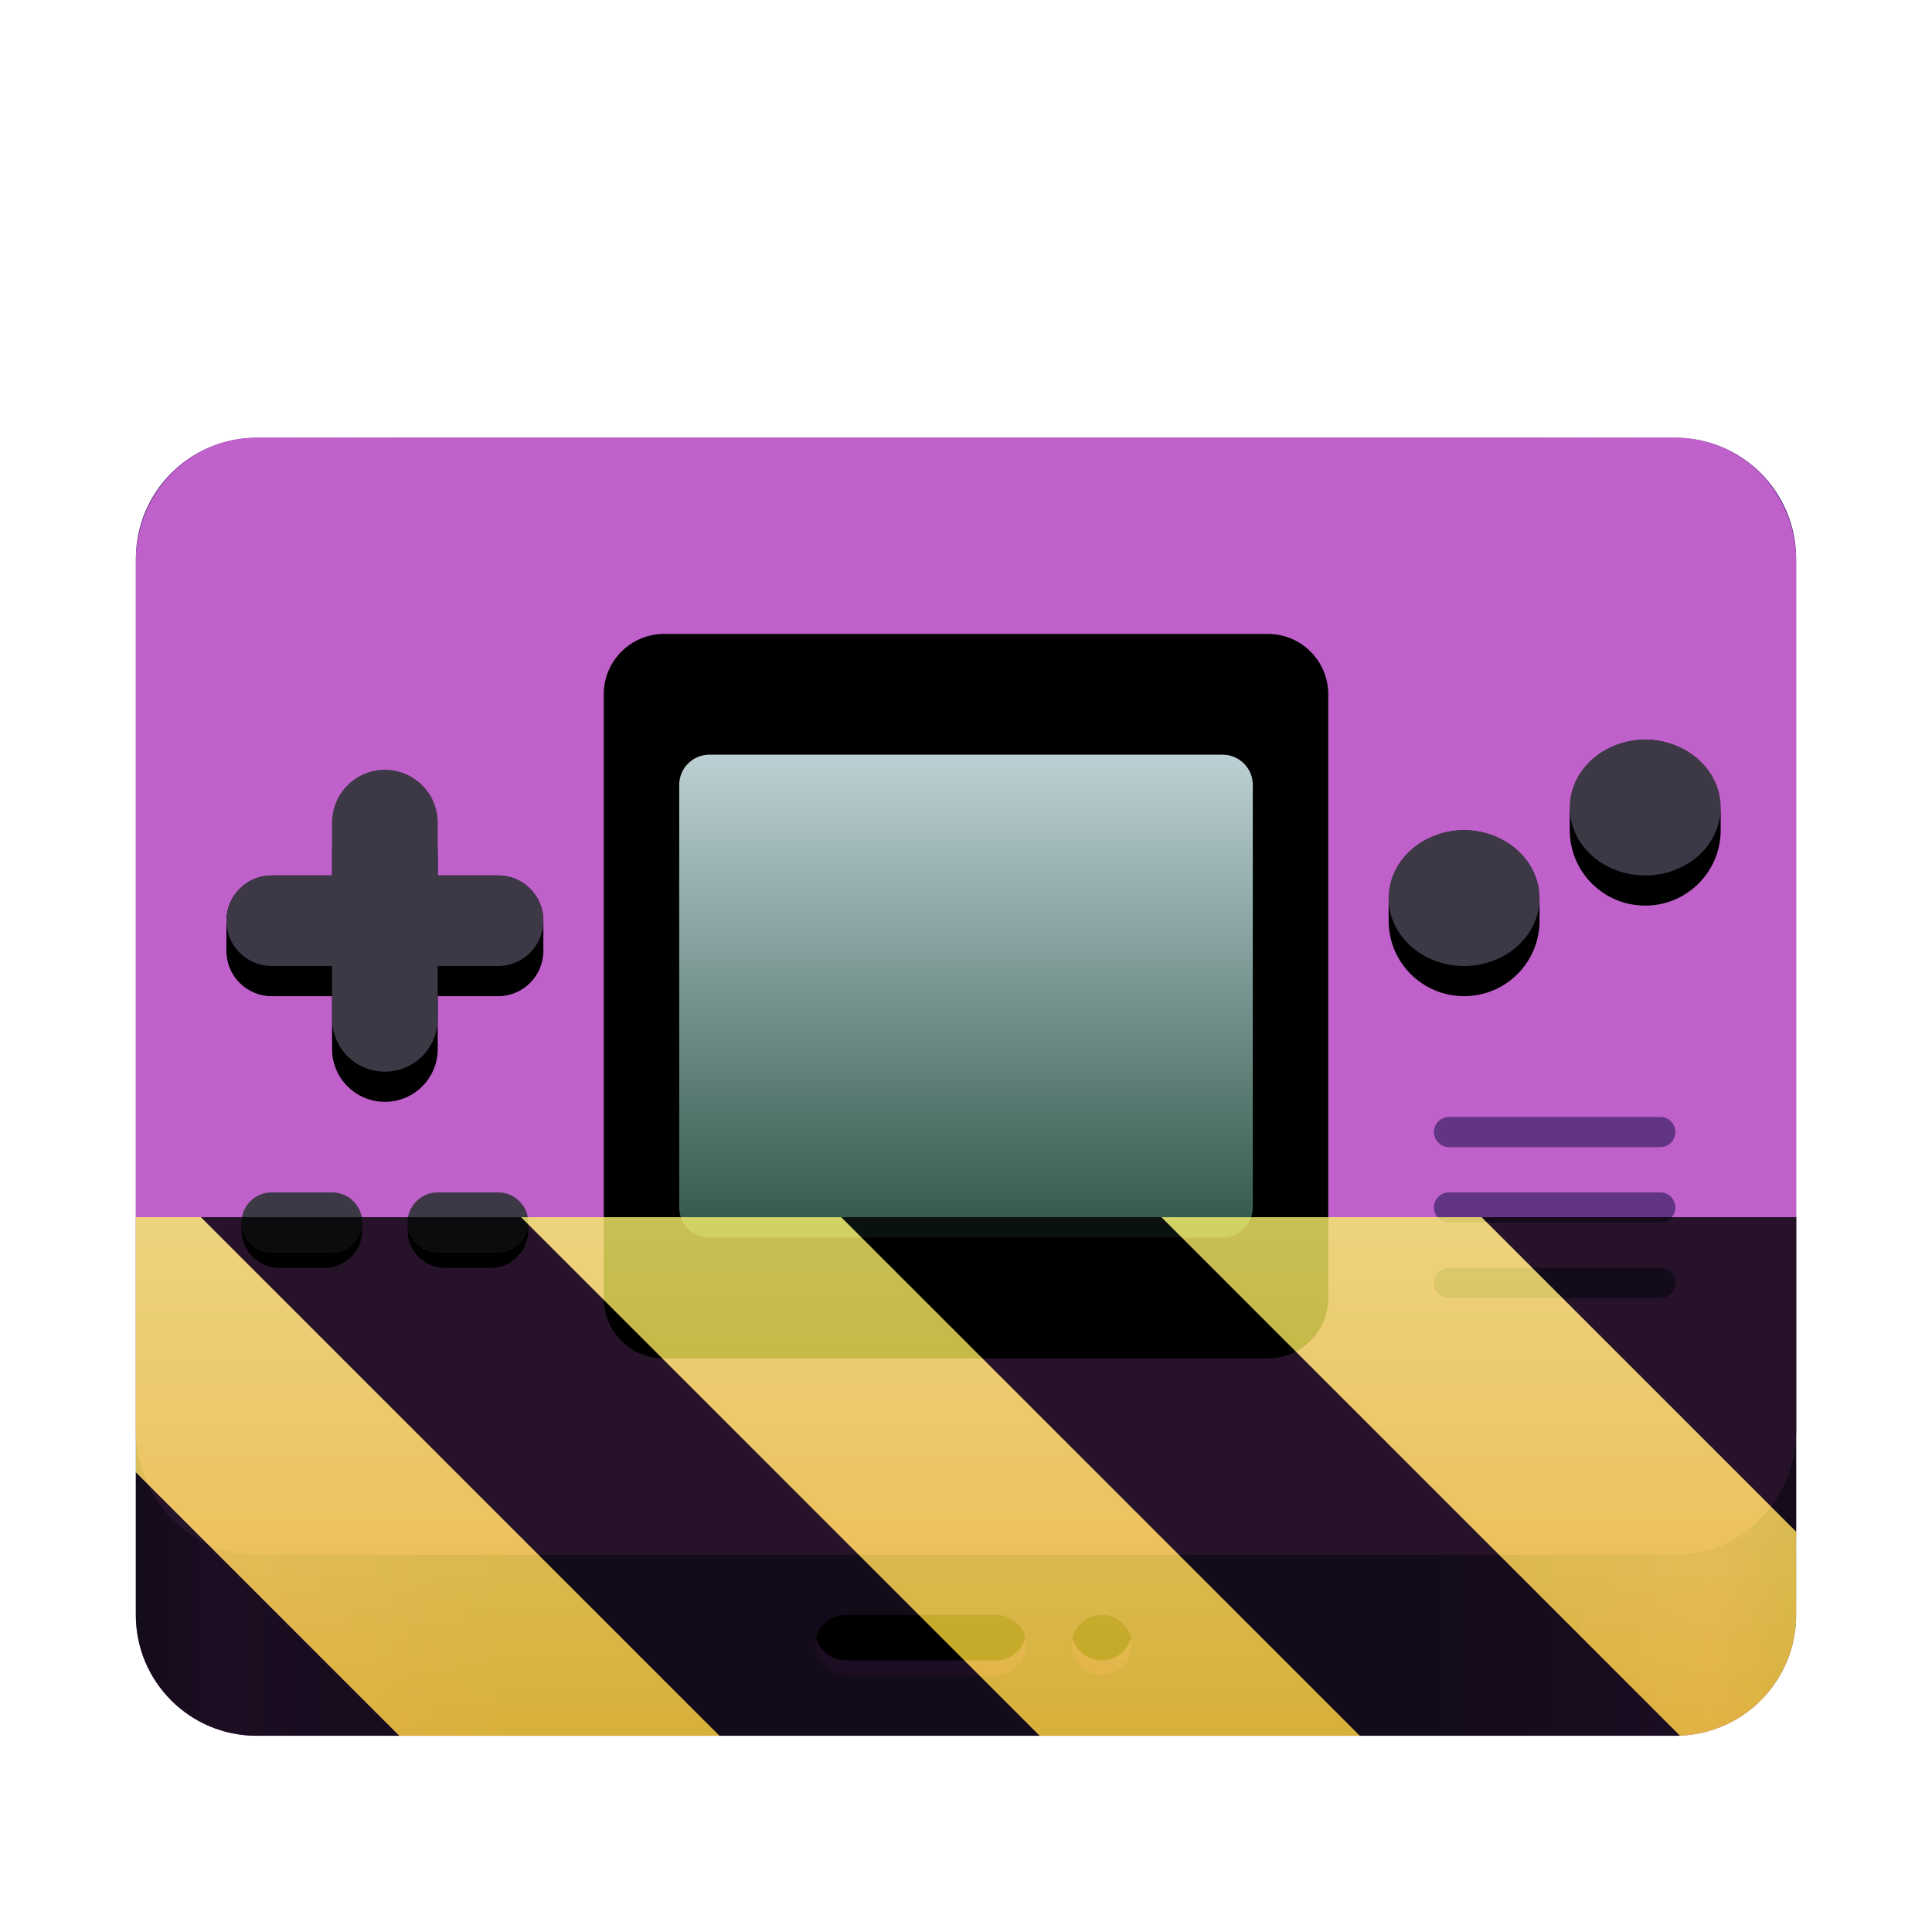
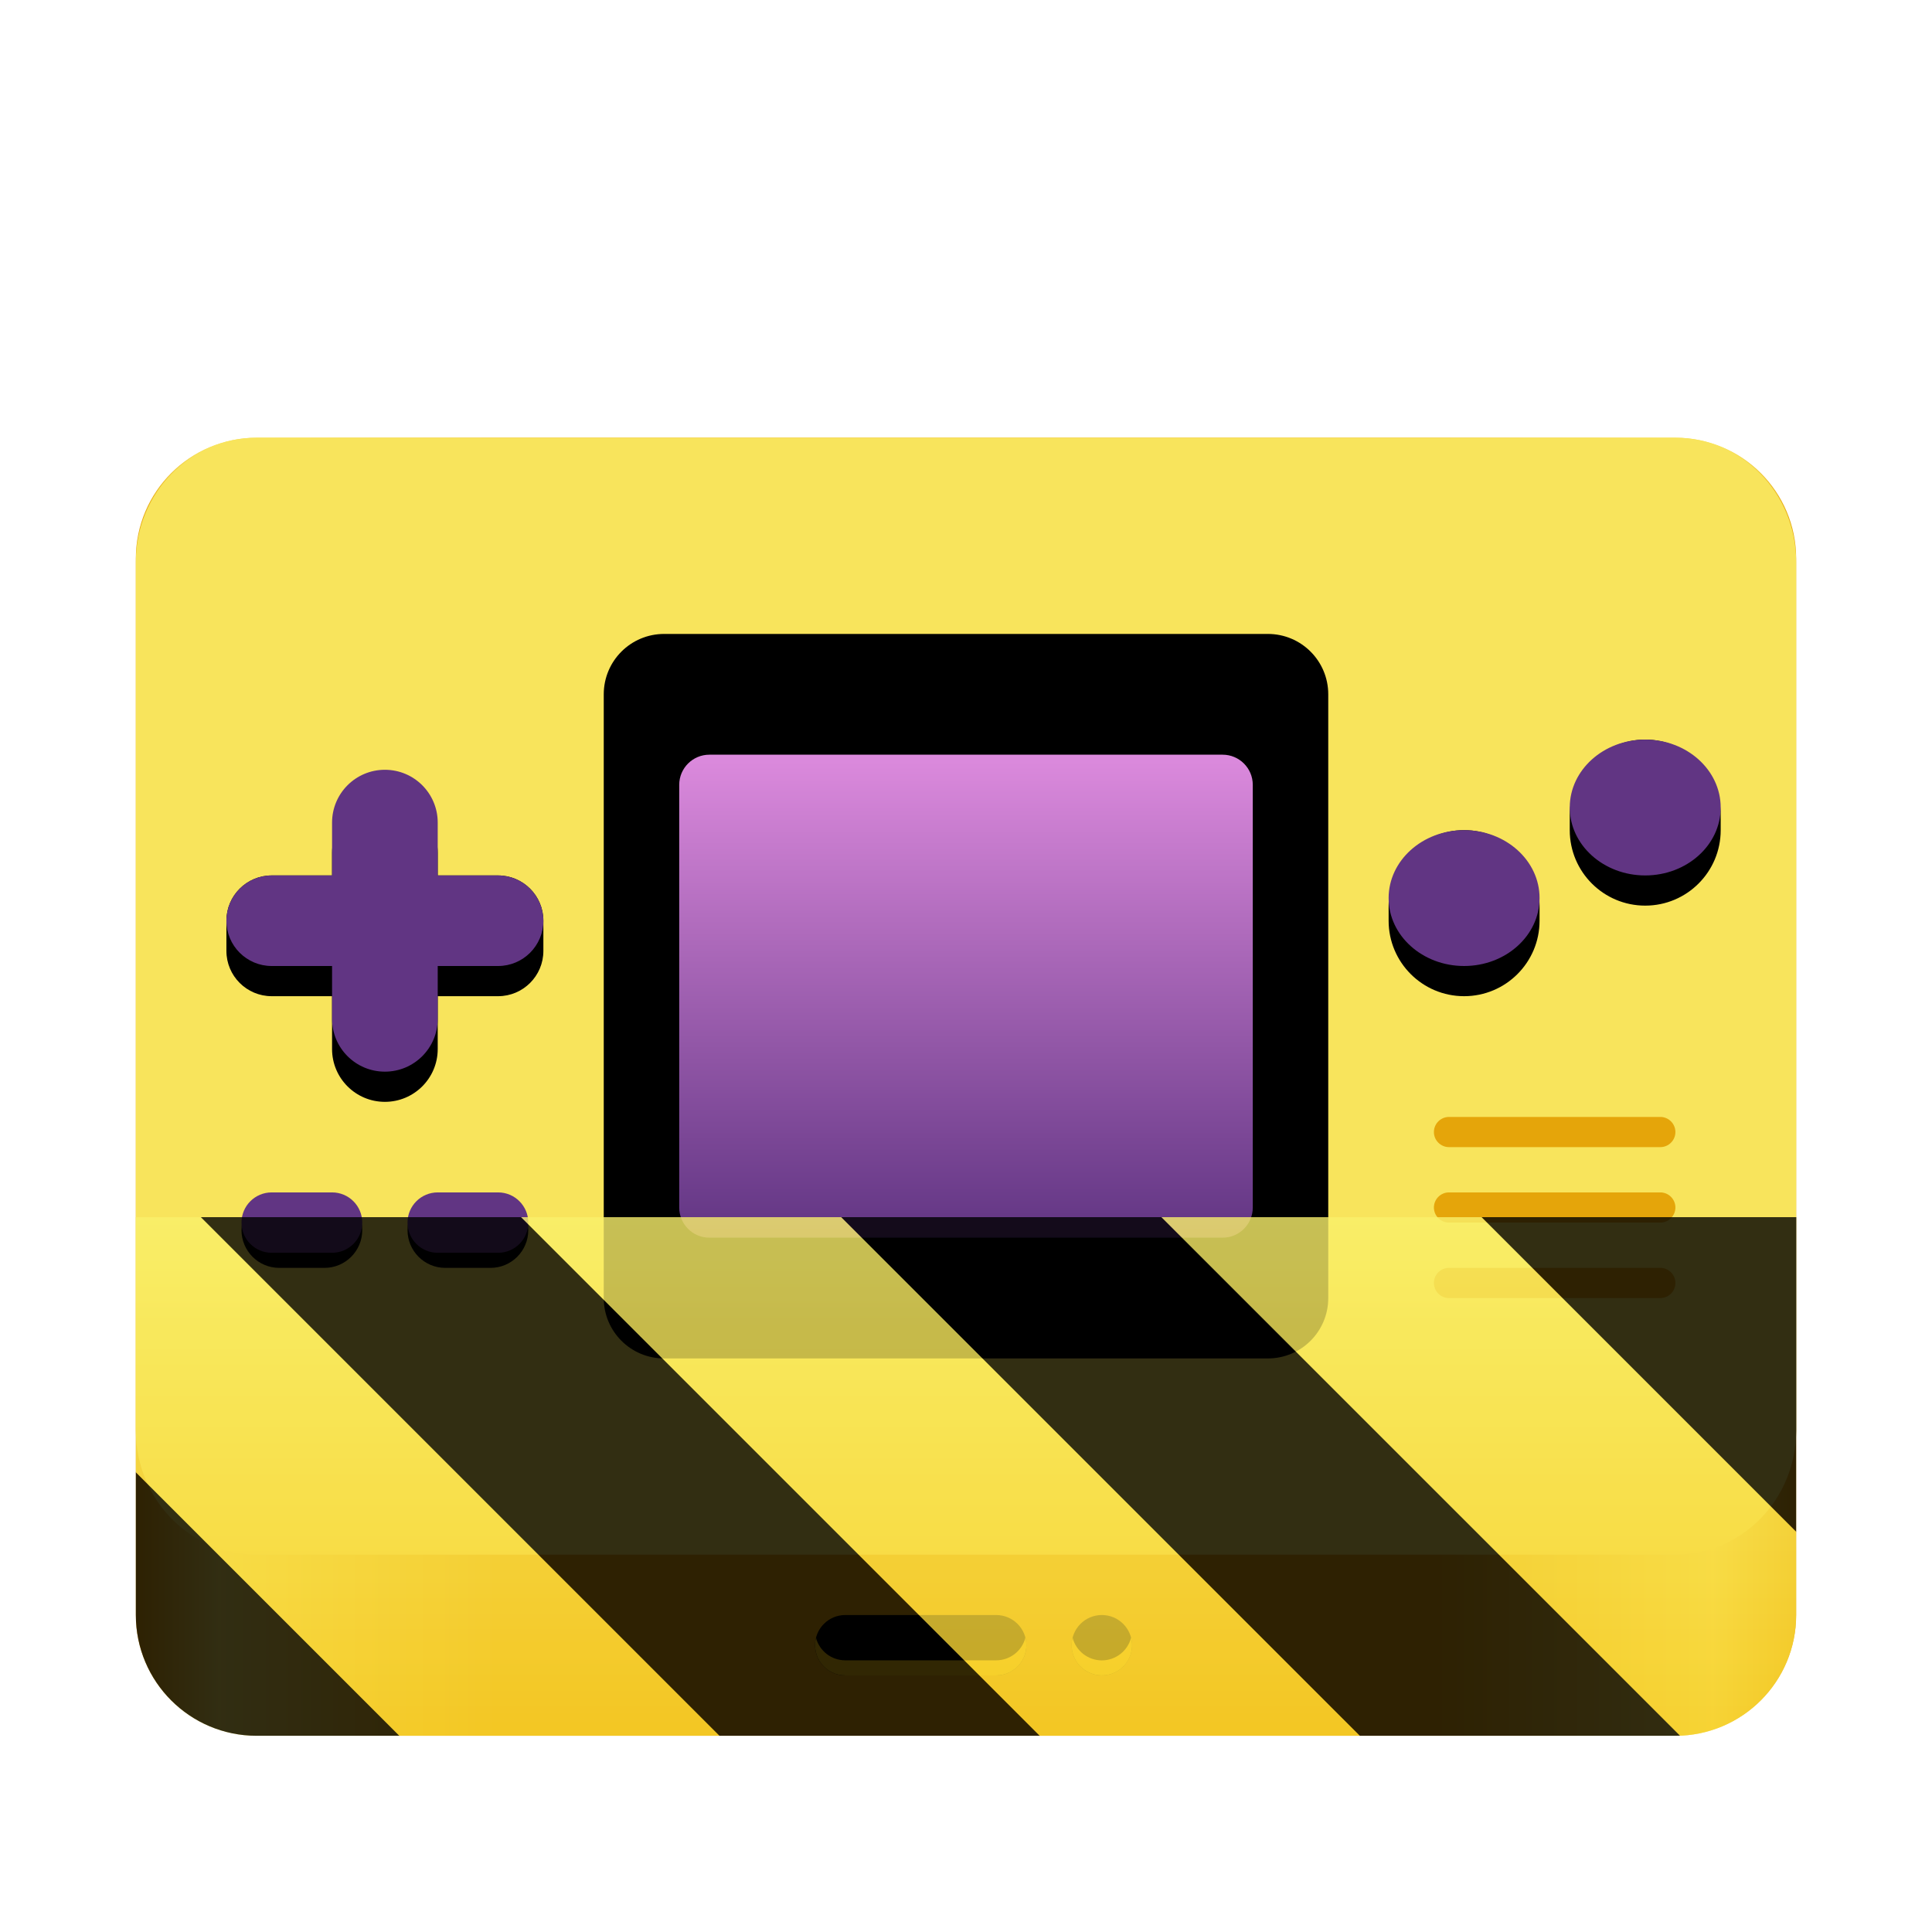
<svg xmlns="http://www.w3.org/2000/svg" height="128px" viewBox="0 0 128 128" width="128px">
-   <linearGradient id="a" gradientUnits="userSpaceOnUse" x1="9" x2="119" y1="115" y2="115">
-     <stop offset="0" stop-color="#613583" />
-     <stop offset="0.05" stop-color="#9141ac" />
-     <stop offset="0.22" stop-color="#613583" />
-     <stop offset="0.78" stop-color="#613583" />
-     <stop offset="0.95" stop-color="#9141ac" />
+   <filter id="a" height="100%" width="100%" x="0%" y="0%">
+     <feColorMatrix color-interpolation-filters="sRGB" values="0 0 0 0 1 0 0 0 0 1 0 0 0 0 1 0 0 0 1 0" />
+   </filter>
+   <linearGradient id="b" gradientUnits="userSpaceOnUse" x1="9" x2="119" y1="115" y2="115">
+     <stop offset="0" stop-color="#e5a50a" />
+     <stop offset="0.05" stop-color="#f8e45c" />
+     <stop offset="0.22" stop-color="#e5a50a" />
+     <stop offset="0.78" stop-color="#e5a50a" />
+     <stop offset="0.95" stop-color="#f8e45c" />
+     <stop offset="1" stop-color="#e5a50a" />
+   </linearGradient>
+   <linearGradient id="c" gradientUnits="userSpaceOnUse" x1="45" x2="45" y1="50" y2="82">
+     <stop offset="0" stop-color="#dc8add" />
    <stop offset="1" stop-color="#613583" />
  </linearGradient>
-   <linearGradient id="b" gradientUnits="userSpaceOnUse" x1="45" x2="45" y1="50" y2="82">
-     <stop offset="0" stop-color="#bdd0d5" />
-     <stop offset="1" stop-color="#305749" />
-   </linearGradient>
-   <clipPath id="c">
-     <rect height="128" width="128" />
-   </clipPath>
  <clipPath id="d">
    <rect height="128" width="128" />
  </clipPath>
-   <filter id="e" height="100%" width="100%" x="0%" y="0%">
-     <feColorMatrix in="SourceGraphic" type="matrix" values="0 0 0 0 1 0 0 0 0 1 0 0 0 0 1 0 0 0 1 0" />
-   </filter>
+   <clipPath id="e">
+     <rect height="128" width="128" />
+   </clipPath>
  <mask id="f">
-     <g clip-path="url(#d)" filter="url(#e)">
-       <g clip-path="url(#c)">
-         <path d="m 111 29 h -94 c -4.418 0 -8 3.582 -8 8 v 70 c 0 4.418 3.582 8 8 8 h 94 c 4.418 0 8 -3.582 8 -8 v -70 c 0 -4.418 -3.582 -8 -8 -8 z m 0 0" fill="url(#a)" />
-         <path d="m 111 29 h -94 c -4.418 0 -8 3.68 -8 8.223 v 57.555 c 0 4.539 3.582 8.223 8 8.223 h 94 c 4.418 0 8 -3.68 8 -8.223 v -57.555 c 0 -4.539 -3.582 -8.223 -8 -8.223 z m 0 0" fill="#c061cb" />
-         <path d="m 84 42 h -40 c -2.211 0 -4 1.789 -4 4 v 40 c 0 2.211 1.789 4 4 4 h 40 c 2.211 0 4 -1.789 4 -4 v -40 c 0 -2.211 -1.789 -4 -4 -4 z m 0 0" />
-         <path d="m 81 50 h -34 c -1.105 0 -2 0.895 -2 2 v 28 c 0 1.105 0.895 2 2 2 h 34 c 1.105 0 2 -0.895 2 -2 v -28 c 0 -1.105 -0.895 -2 -2 -2 z m 0 0" fill="url(#b)" />
-         <path d="m 102 61 v -1 c 0 -2.762 -2.238 -5 -5 -5 s -5 2.238 -5 5 v 1 c 0 2.762 2.238 5 5 5 s 5 -2.238 5 -5 z m 12 -6 v -1 c 0 -2.762 -2.238 -5 -5 -5 s -5 2.238 -5 5 v 1 c 0 2.762 2.238 5 5 5 s 5 -2.238 5 -5 z m 0 0" />
-         <path d="m 97 64 c 2.762 0 5 -2.016 5 -4.5 s -2.238 -4.5 -5 -4.5 s -5 2.016 -5 4.5 s 2.238 4.5 5 4.5 z m 12 -6 c 2.762 0 5 -2.016 5 -4.5 s -2.238 -4.5 -5 -4.5 s -5 2.016 -5 4.5 s 2.238 4.5 5 4.5 z m 0 0" fill="#3d3846" />
-         <path d="m 29 56.5 c 0 -1.934 -1.566 -3.5 -3.5 -3.5 s -3.5 1.566 -3.5 3.5 v 13 c 0 1.934 1.566 3.5 3.5 3.5 s 3.5 -1.566 3.5 -3.5 z m 0 0" />
-         <path d="m 33 58 h -15 c -1.656 0 -3 1.344 -3 3 v 2 c 0 1.656 1.344 3 3 3 h 15 c 1.656 0 3 -1.344 3 -3 v -2 c 0 -1.656 -1.344 -3 -3 -3 z m 0 0" />
-         <path d="m 29 54.5 c 0 -1.934 -1.566 -3.5 -3.5 -3.5 s -3.5 1.566 -3.5 3.5 v 13 c 0 1.934 1.566 3.5 3.5 3.5 s 3.5 -1.566 3.5 -3.5 z m 0 0" fill="#3d3846" />
-         <path d="m 33 58 h -15 c -1.656 0 -3 1.344 -3 3 s 1.344 3 3 3 h 15 c 1.656 0 3 -1.344 3 -3 s -1.344 -3 -3 -3 z m 0 0" fill="#3d3846" />
-         <path d="m 71 109 c 0 -1.105 0.895 -2 2 -2 s 2 0.895 2 2 s -0.895 2 -2 2 s -2 -0.895 -2 -2 z m 0 0" />
-         <path d="m 71.062 108.5 c 0.227 0.883 1.023 1.504 1.938 1.504 s 1.711 -0.621 1.938 -1.504 c 0.195 0.758 -0.066 1.559 -0.672 2.051 c -0.605 0.492 -1.445 0.586 -2.145 0.242 c -0.855 -0.414 -1.297 -1.375 -1.059 -2.293 z m 0 0" fill="#9141ac" />
-         <path d="m 66 107 h -10 c -1.105 0 -2 0.895 -2 2 s 0.895 2 2 2 h 10 c 1.105 0 2 -0.895 2 -2 s -0.895 -2 -2 -2 z m 0 0" />
-         <path d="m 54.062 108.5 c -0.152 0.598 -0.023 1.234 0.355 1.727 c 0.379 0.488 0.965 0.773 1.582 0.773 h 10 c 0.617 0 1.203 -0.285 1.582 -0.773 c 0.379 -0.492 0.512 -1.129 0.355 -1.727 c -0.227 0.883 -1.023 1.5 -1.938 1.5 h -10 c -0.914 0 -1.711 -0.617 -1.938 -1.5 z m 0 0" fill="#9141ac" />
-         <path d="m 110 74 h -14 c -0.551 0 -1 0.449 -1 1 s 0.449 1 1 1 h 14 c 0.551 0 1 -0.449 1 -1 s -0.449 -1 -1 -1 z m 0 5 h -14 c -0.551 0 -1 0.449 -1 1 s 0.449 1 1 1 h 14 c 0.551 0 1 -0.449 1 -1 s -0.449 -1 -1 -1 z m 0 5 h -14 c -0.551 0 -1 0.449 -1 1 s 0.449 1 1 1 h 14 c 0.551 0 1 -0.449 1 -1 s -0.449 -1 -1 -1 z m 0 0" fill="#613583" />
-         <path d="m 21.5 79 h -3 c -1.379 0 -2.5 1.121 -2.5 2.5 s 1.121 2.5 2.5 2.5 h 3 c 1.379 0 2.5 -1.121 2.5 -2.5 s -1.121 -2.5 -2.5 -2.5 z m 11 0 h -3 c -1.379 0 -2.5 1.121 -2.5 2.5 s 1.121 2.5 2.5 2.5 h 3 c 1.379 0 2.5 -1.121 2.5 -2.5 s -1.121 -2.5 -2.5 -2.5 z m 0 0" />
-         <path d="m 22 79 h -4 c -1.105 0 -2 0.895 -2 2 s 0.895 2 2 2 h 4 c 1.105 0 2 -0.895 2 -2 s -0.895 -2 -2 -2 z m 11 0 h -4 c -1.105 0 -2 0.895 -2 2 s 0.895 2 2 2 h 4 c 1.105 0 2 -0.895 2 -2 s -0.895 -2 -2 -2 z m 0 0" fill="#3d3846" />
+     <g filter="url(#a)">
+       <g clip-path="url(#e)" filter="url(#a)">
+         <g clip-path="url(#d)">
+           <path d="m 111 29 h -94 c -4.418 0 -8 3.582 -8 8 v 70 c 0 4.418 3.582 8 8 8 h 94 c 4.418 0 8 -3.582 8 -8 v -70 c 0 -4.418 -3.582 -8 -8 -8 z m 0 0" fill="url(#b)" />
+           <path d="m 111 29 h -94 c -4.418 0 -8 3.68 -8 8.223 v 57.555 c 0 4.539 3.582 8.223 8 8.223 h 94 c 4.418 0 8 -3.68 8 -8.223 v -57.555 c 0 -4.539 -3.582 -8.223 -8 -8.223 z m 0 0" fill="#f8e45c" />
+           <path d="m 84 42 h -40 c -2.211 0 -4 1.789 -4 4 v 40 c 0 2.211 1.789 4 4 4 h 40 c 2.211 0 4 -1.789 4 -4 v -40 c 0 -2.211 -1.789 -4 -4 -4 z m 0 0" />
+           <path d="m 81 50 h -34 c -1.105 0 -2 0.895 -2 2 v 28 c 0 1.105 0.895 2 2 2 h 34 c 1.105 0 2 -0.895 2 -2 v -28 c 0 -1.105 -0.895 -2 -2 -2 z m 0 0" fill="url(#c)" />
+           <path d="m 102 61 v -1 c 0 -2.762 -2.238 -5 -5 -5 s -5 2.238 -5 5 v 1 c 0 2.762 2.238 5 5 5 s 5 -2.238 5 -5 z m 12 -6 v -1 c 0 -2.762 -2.238 -5 -5 -5 s -5 2.238 -5 5 v 1 c 0 2.762 2.238 5 5 5 s 5 -2.238 5 -5 z m 0 0" />
+           <path d="m 97 64 c 2.762 0 5 -2.016 5 -4.5 s -2.238 -4.5 -5 -4.5 s -5 2.016 -5 4.5 s 2.238 4.5 5 4.5 z m 12 -6 c 2.762 0 5 -2.016 5 -4.5 s -2.238 -4.5 -5 -4.5 s -5 2.016 -5 4.5 s 2.238 4.5 5 4.5 z m 0 0" fill="#613583" />
+           <path d="m 29 56.5 c 0 -1.934 -1.566 -3.5 -3.5 -3.5 s -3.5 1.566 -3.5 3.5 v 13 c 0 1.934 1.566 3.5 3.5 3.5 s 3.5 -1.566 3.5 -3.5 z m 0 0" />
+           <path d="m 33 58 h -15 c -1.656 0 -3 1.344 -3 3 v 2 c 0 1.656 1.344 3 3 3 h 15 c 1.656 0 3 -1.344 3 -3 v -2 c 0 -1.656 -1.344 -3 -3 -3 z m 0 0" />
+           <path d="m 29 54.5 c 0 -1.934 -1.566 -3.5 -3.5 -3.5 s -3.5 1.566 -3.5 3.5 v 13 c 0 1.934 1.566 3.5 3.5 3.5 s 3.5 -1.566 3.5 -3.5 z m 0 0" fill="#613583" />
+           <path d="m 33 58 h -15 c -1.656 0 -3 1.344 -3 3 s 1.344 3 3 3 h 15 c 1.656 0 3 -1.344 3 -3 s -1.344 -3 -3 -3 z m 0 0" fill="#613583" />
+           <path d="m 71 109 c 0 -1.105 0.895 -2 2 -2 s 2 0.895 2 2 s -0.895 2 -2 2 s -2 -0.895 -2 -2 z m 0 0" />
+           <path d="m 71.062 108.5 c 0.227 0.883 1.023 1.504 1.938 1.504 s 1.711 -0.621 1.938 -1.504 c 0.195 0.758 -0.066 1.559 -0.672 2.051 c -0.605 0.492 -1.445 0.586 -2.145 0.242 c -0.855 -0.414 -1.297 -1.375 -1.059 -2.293 z m 0 0" fill="#f5c211" />
+           <path d="m 66 107 h -10 c -1.105 0 -2 0.895 -2 2 s 0.895 2 2 2 h 10 c 1.105 0 2 -0.895 2 -2 s -0.895 -2 -2 -2 z m 0 0" />
+           <path d="m 54.062 108.5 c -0.152 0.598 -0.023 1.234 0.355 1.727 c 0.379 0.488 0.965 0.773 1.582 0.773 h 10 c 0.617 0 1.203 -0.285 1.582 -0.773 c 0.379 -0.492 0.512 -1.129 0.355 -1.727 c -0.227 0.883 -1.023 1.5 -1.938 1.5 h -10 c -0.914 0 -1.711 -0.617 -1.938 -1.5 z m 0 0" fill="#f5c211" />
+           <path d="m 110 74 h -14 c -0.551 0 -1 0.449 -1 1 s 0.449 1 1 1 h 14 c 0.551 0 1 -0.449 1 -1 s -0.449 -1 -1 -1 z m 0 5 h -14 c -0.551 0 -1 0.449 -1 1 s 0.449 1 1 1 h 14 c 0.551 0 1 -0.449 1 -1 s -0.449 -1 -1 -1 z m 0 5 h -14 c -0.551 0 -1 0.449 -1 1 s 0.449 1 1 1 h 14 c 0.551 0 1 -0.449 1 -1 s -0.449 -1 -1 -1 z m 0 0" fill="#e5a50a" />
+           <path d="m 21.5 79 h -3 c -1.379 0 -2.5 1.121 -2.5 2.5 s 1.121 2.5 2.5 2.5 h 3 c 1.379 0 2.5 -1.121 2.5 -2.5 s -1.121 -2.5 -2.5 -2.5 z m 11 0 h -3 c -1.379 0 -2.5 1.121 -2.5 2.5 s 1.121 2.5 2.5 2.5 h 3 c 1.379 0 2.5 -1.121 2.5 -2.5 s -1.121 -2.5 -2.5 -2.5 z m 0 0" />
+           <path d="m 22 79 h -4 c -1.105 0 -2 0.895 -2 2 s 0.895 2 2 2 h 4 c 1.105 0 2 -0.895 2 -2 s -0.895 -2 -2 -2 z m 11 0 h -4 c -1.105 0 -2 0.895 -2 2 s 0.895 2 2 2 h 4 c 1.105 0 2 -0.895 2 -2 s -0.895 -2 -2 -2 z m 0 0" fill="#613583" />
+         </g>
      </g>
    </g>
  </mask>
  <mask id="g">
-     <g filter="url(#e)">
-       <rect fill-opacity="0.8" height="128" width="128" />
+     <g filter="url(#a)">
+       <rect fill-opacity="0.8" height="184.32" width="184.32" x="-28.16" y="-28.16" />
    </g>
  </mask>
  <linearGradient id="h" gradientTransform="matrix(0 0.37 -0.98462 0 295.385 -30.36)" gradientUnits="userSpaceOnUse" x1="300" x2="428" y1="235" y2="235">
    <stop offset="0" stop-color="#f9f06b" />
    <stop offset="1" stop-color="#f5c211" />
  </linearGradient>
  <clipPath id="i">
    <rect height="128" width="128" />
  </clipPath>
  <clipPath id="j">
    <rect height="128" width="128" />
  </clipPath>
-   <path d="m 111 29 h -94 c -4.418 0 -8 3.582 -8 8 v 70 c 0 4.418 3.582 8 8 8 h 94 c 4.418 0 8 -3.582 8 -8 v -70 c 0 -4.418 -3.582 -8 -8 -8 z m 0 0" fill="url(#a)" />
-   <path d="m 111 29 h -94 c -4.418 0 -8 3.68 -8 8.223 v 57.555 c 0 4.539 3.582 8.223 8 8.223 h 94 c 4.418 0 8 -3.68 8 -8.223 v -57.555 c 0 -4.539 -3.582 -8.223 -8 -8.223 z m 0 0" fill="#c061cb" />
+   <path d="m 111 29 h -94 c -4.418 0 -8 3.582 -8 8 v 70 c 0 4.418 3.582 8 8 8 h 94 c 4.418 0 8 -3.582 8 -8 v -70 c 0 -4.418 -3.582 -8 -8 -8 z m 0 0" fill="url(#b)" />
+   <path d="m 111 29 h -94 c -4.418 0 -8 3.68 -8 8.223 v 57.555 c 0 4.539 3.582 8.223 8 8.223 h 94 c 4.418 0 8 -3.68 8 -8.223 v -57.555 c 0 -4.539 -3.582 -8.223 -8 -8.223 z m 0 0" fill="#f8e45c" />
  <path d="m 84 42 h -40 c -2.211 0 -4 1.789 -4 4 v 40 c 0 2.211 1.789 4 4 4 h 40 c 2.211 0 4 -1.789 4 -4 v -40 c 0 -2.211 -1.789 -4 -4 -4 z m 0 0" />
-   <path d="m 81 50 h -34 c -1.105 0 -2 0.895 -2 2 v 28 c 0 1.105 0.895 2 2 2 h 34 c 1.105 0 2 -0.895 2 -2 v -28 c 0 -1.105 -0.895 -2 -2 -2 z m 0 0" fill="url(#b)" />
+   <path d="m 81 50 h -34 c -1.105 0 -2 0.895 -2 2 v 28 c 0 1.105 0.895 2 2 2 h 34 c 1.105 0 2 -0.895 2 -2 v -28 c 0 -1.105 -0.895 -2 -2 -2 z m 0 0" fill="url(#c)" />
  <path d="m 102 61 v -1 c 0 -2.762 -2.238 -5 -5 -5 s -5 2.238 -5 5 v 1 c 0 2.762 2.238 5 5 5 s 5 -2.238 5 -5 z m 12 -6 v -1 c 0 -2.762 -2.238 -5 -5 -5 s -5 2.238 -5 5 v 1 c 0 2.762 2.238 5 5 5 s 5 -2.238 5 -5 z m 0 0" />
-   <path d="m 97 64 c 2.762 0 5 -2.016 5 -4.5 s -2.238 -4.5 -5 -4.5 s -5 2.016 -5 4.5 s 2.238 4.5 5 4.5 z m 12 -6 c 2.762 0 5 -2.016 5 -4.5 s -2.238 -4.5 -5 -4.5 s -5 2.016 -5 4.5 s 2.238 4.5 5 4.5 z m 0 0" fill="#3d3846" />
+   <path d="m 97 64 c 2.762 0 5 -2.016 5 -4.5 s -2.238 -4.5 -5 -4.5 s -5 2.016 -5 4.5 s 2.238 4.5 5 4.5 z m 12 -6 c 2.762 0 5 -2.016 5 -4.5 s -2.238 -4.5 -5 -4.5 s -5 2.016 -5 4.5 s 2.238 4.5 5 4.5 z m 0 0" fill="#613583" />
  <path d="m 29 56.5 c 0 -1.934 -1.566 -3.5 -3.5 -3.5 s -3.5 1.566 -3.5 3.5 v 13 c 0 1.934 1.566 3.5 3.5 3.5 s 3.5 -1.566 3.5 -3.5 z m 0 0" />
  <path d="m 33 58 h -15 c -1.656 0 -3 1.344 -3 3 v 2 c 0 1.656 1.344 3 3 3 h 15 c 1.656 0 3 -1.344 3 -3 v -2 c 0 -1.656 -1.344 -3 -3 -3 z m 0 0" />
-   <path d="m 29 54.5 c 0 -1.934 -1.566 -3.5 -3.5 -3.5 s -3.5 1.566 -3.5 3.5 v 13 c 0 1.934 1.566 3.5 3.5 3.5 s 3.5 -1.566 3.5 -3.5 z m 0 0" fill="#3d3846" />
-   <path d="m 33 58 h -15 c -1.656 0 -3 1.344 -3 3 s 1.344 3 3 3 h 15 c 1.656 0 3 -1.344 3 -3 s -1.344 -3 -3 -3 z m 0 0" fill="#3d3846" />
+   <path d="m 29 54.5 c 0 -1.934 -1.566 -3.5 -3.5 -3.5 s -3.5 1.566 -3.5 3.5 v 13 c 0 1.934 1.566 3.5 3.5 3.5 s 3.5 -1.566 3.5 -3.5 z m 0 0" fill="#613583" />
+   <path d="m 33 58 h -15 c -1.656 0 -3 1.344 -3 3 s 1.344 3 3 3 h 15 c 1.656 0 3 -1.344 3 -3 s -1.344 -3 -3 -3 z m 0 0" fill="#613583" />
  <path d="m 71 109 c 0 -1.105 0.895 -2 2 -2 s 2 0.895 2 2 s -0.895 2 -2 2 s -2 -0.895 -2 -2 z m 0 0" />
-   <path d="m 71.062 108.5 c 0.227 0.883 1.023 1.504 1.938 1.504 s 1.711 -0.621 1.938 -1.504 c 0.195 0.758 -0.066 1.559 -0.672 2.051 c -0.605 0.492 -1.445 0.586 -2.145 0.242 c -0.855 -0.414 -1.297 -1.375 -1.059 -2.293 z m 0 0" fill="#9141ac" />
+   <path d="m 71.062 108.5 c 0.227 0.883 1.023 1.504 1.938 1.504 s 1.711 -0.621 1.938 -1.504 c 0.195 0.758 -0.066 1.559 -0.672 2.051 c -0.605 0.492 -1.445 0.586 -2.145 0.242 c -0.855 -0.414 -1.297 -1.375 -1.059 -2.293 z m 0 0" fill="#f5c211" />
  <path d="m 66 107 h -10 c -1.105 0 -2 0.895 -2 2 s 0.895 2 2 2 h 10 c 1.105 0 2 -0.895 2 -2 s -0.895 -2 -2 -2 z m 0 0" />
-   <path d="m 54.062 108.5 c -0.152 0.598 -0.023 1.234 0.355 1.727 c 0.379 0.488 0.965 0.773 1.582 0.773 h 10 c 0.617 0 1.203 -0.285 1.582 -0.773 c 0.379 -0.492 0.512 -1.129 0.355 -1.727 c -0.227 0.883 -1.023 1.5 -1.938 1.5 h -10 c -0.914 0 -1.711 -0.617 -1.938 -1.5 z m 0 0" fill="#9141ac" />
-   <path d="m 110 74 h -14 c -0.551 0 -1 0.449 -1 1 s 0.449 1 1 1 h 14 c 0.551 0 1 -0.449 1 -1 s -0.449 -1 -1 -1 z m 0 5 h -14 c -0.551 0 -1 0.449 -1 1 s 0.449 1 1 1 h 14 c 0.551 0 1 -0.449 1 -1 s -0.449 -1 -1 -1 z m 0 5 h -14 c -0.551 0 -1 0.449 -1 1 s 0.449 1 1 1 h 14 c 0.551 0 1 -0.449 1 -1 s -0.449 -1 -1 -1 z m 0 0" fill="#613583" />
+   <path d="m 54.062 108.5 c -0.152 0.598 -0.023 1.234 0.355 1.727 c 0.379 0.488 0.965 0.773 1.582 0.773 h 10 c 0.617 0 1.203 -0.285 1.582 -0.773 c 0.379 -0.492 0.512 -1.129 0.355 -1.727 c -0.227 0.883 -1.023 1.5 -1.938 1.5 h -10 c -0.914 0 -1.711 -0.617 -1.938 -1.5 z m 0 0" fill="#f5c211" />
+   <path d="m 110 74 h -14 c -0.551 0 -1 0.449 -1 1 s 0.449 1 1 1 h 14 c 0.551 0 1 -0.449 1 -1 s -0.449 -1 -1 -1 z m 0 5 h -14 c -0.551 0 -1 0.449 -1 1 s 0.449 1 1 1 h 14 c 0.551 0 1 -0.449 1 -1 s -0.449 -1 -1 -1 z m 0 5 h -14 c -0.551 0 -1 0.449 -1 1 s 0.449 1 1 1 h 14 c 0.551 0 1 -0.449 1 -1 s -0.449 -1 -1 -1 z m 0 0" fill="#e5a50a" />
  <path d="m 21.5 79 h -3 c -1.379 0 -2.5 1.121 -2.5 2.5 s 1.121 2.5 2.5 2.5 h 3 c 1.379 0 2.5 -1.121 2.5 -2.5 s -1.121 -2.5 -2.5 -2.5 z m 11 0 h -3 c -1.379 0 -2.5 1.121 -2.5 2.5 s 1.121 2.5 2.5 2.5 h 3 c 1.379 0 2.5 -1.121 2.5 -2.5 s -1.121 -2.5 -2.5 -2.5 z m 0 0" />
-   <path d="m 22 79 h -4 c -1.105 0 -2 0.895 -2 2 s 0.895 2 2 2 h 4 c 1.105 0 2 -0.895 2 -2 s -0.895 -2 -2 -2 z m 11 0 h -4 c -1.105 0 -2 0.895 -2 2 s 0.895 2 2 2 h 4 c 1.105 0 2 -0.895 2 -2 s -0.895 -2 -2 -2 z m 0 0" fill="#3d3846" />
-   <g clip-path="url(#j)" mask="url(#f)">
-     <g clip-path="url(#i)" mask="url(#g)">
-       <path d="m 128 80.641 v 47.359 h -128 v -47.359 z m 0 0" fill="url(#h)" />
-       <path d="m 13.309 80.641 l 47.355 47.359 h 21.215 l -47.359 -47.359 z m 42.422 0 l 47.363 47.359 h 21.215 l -47.363 -47.359 z m 42.43 0 l 29.84 29.84 v -21.211 l -8.629 -8.629 z m -98.16 7.906 v 21.215 l 18.238 18.238 h 21.215 z m 0 0" />
+   <path d="m 22 79 h -4 c -1.105 0 -2 0.895 -2 2 s 0.895 2 2 2 h 4 c 1.105 0 2 -0.895 2 -2 s -0.895 -2 -2 -2 z m 11 0 h -4 c -1.105 0 -2 0.895 -2 2 s 0.895 2 2 2 h 4 c 1.105 0 2 -0.895 2 -2 s -0.895 -2 -2 -2 z m 0 0" fill="#613583" />
+   <g mask="url(#f)">
+     <g clip-path="url(#j)">
+       <g mask="url(#g)">
+         <g clip-path="url(#i)">
+           <path d="m 128 80.641 v 47.359 h -128 v -47.359 z m 0 0" fill="url(#h)" />
+           <path d="m 13.309 80.641 l 47.355 47.359 h 21.215 l -47.359 -47.359 z m 42.422 0 l 47.363 47.359 h 21.215 l -47.363 -47.359 z m 42.43 0 l 29.84 29.84 v -21.211 l -8.629 -8.629 z m -98.16 7.906 v 21.215 l 18.238 18.238 h 21.215 z m 0 0" />
+         </g>
+       </g>
    </g>
  </g>
</svg>
